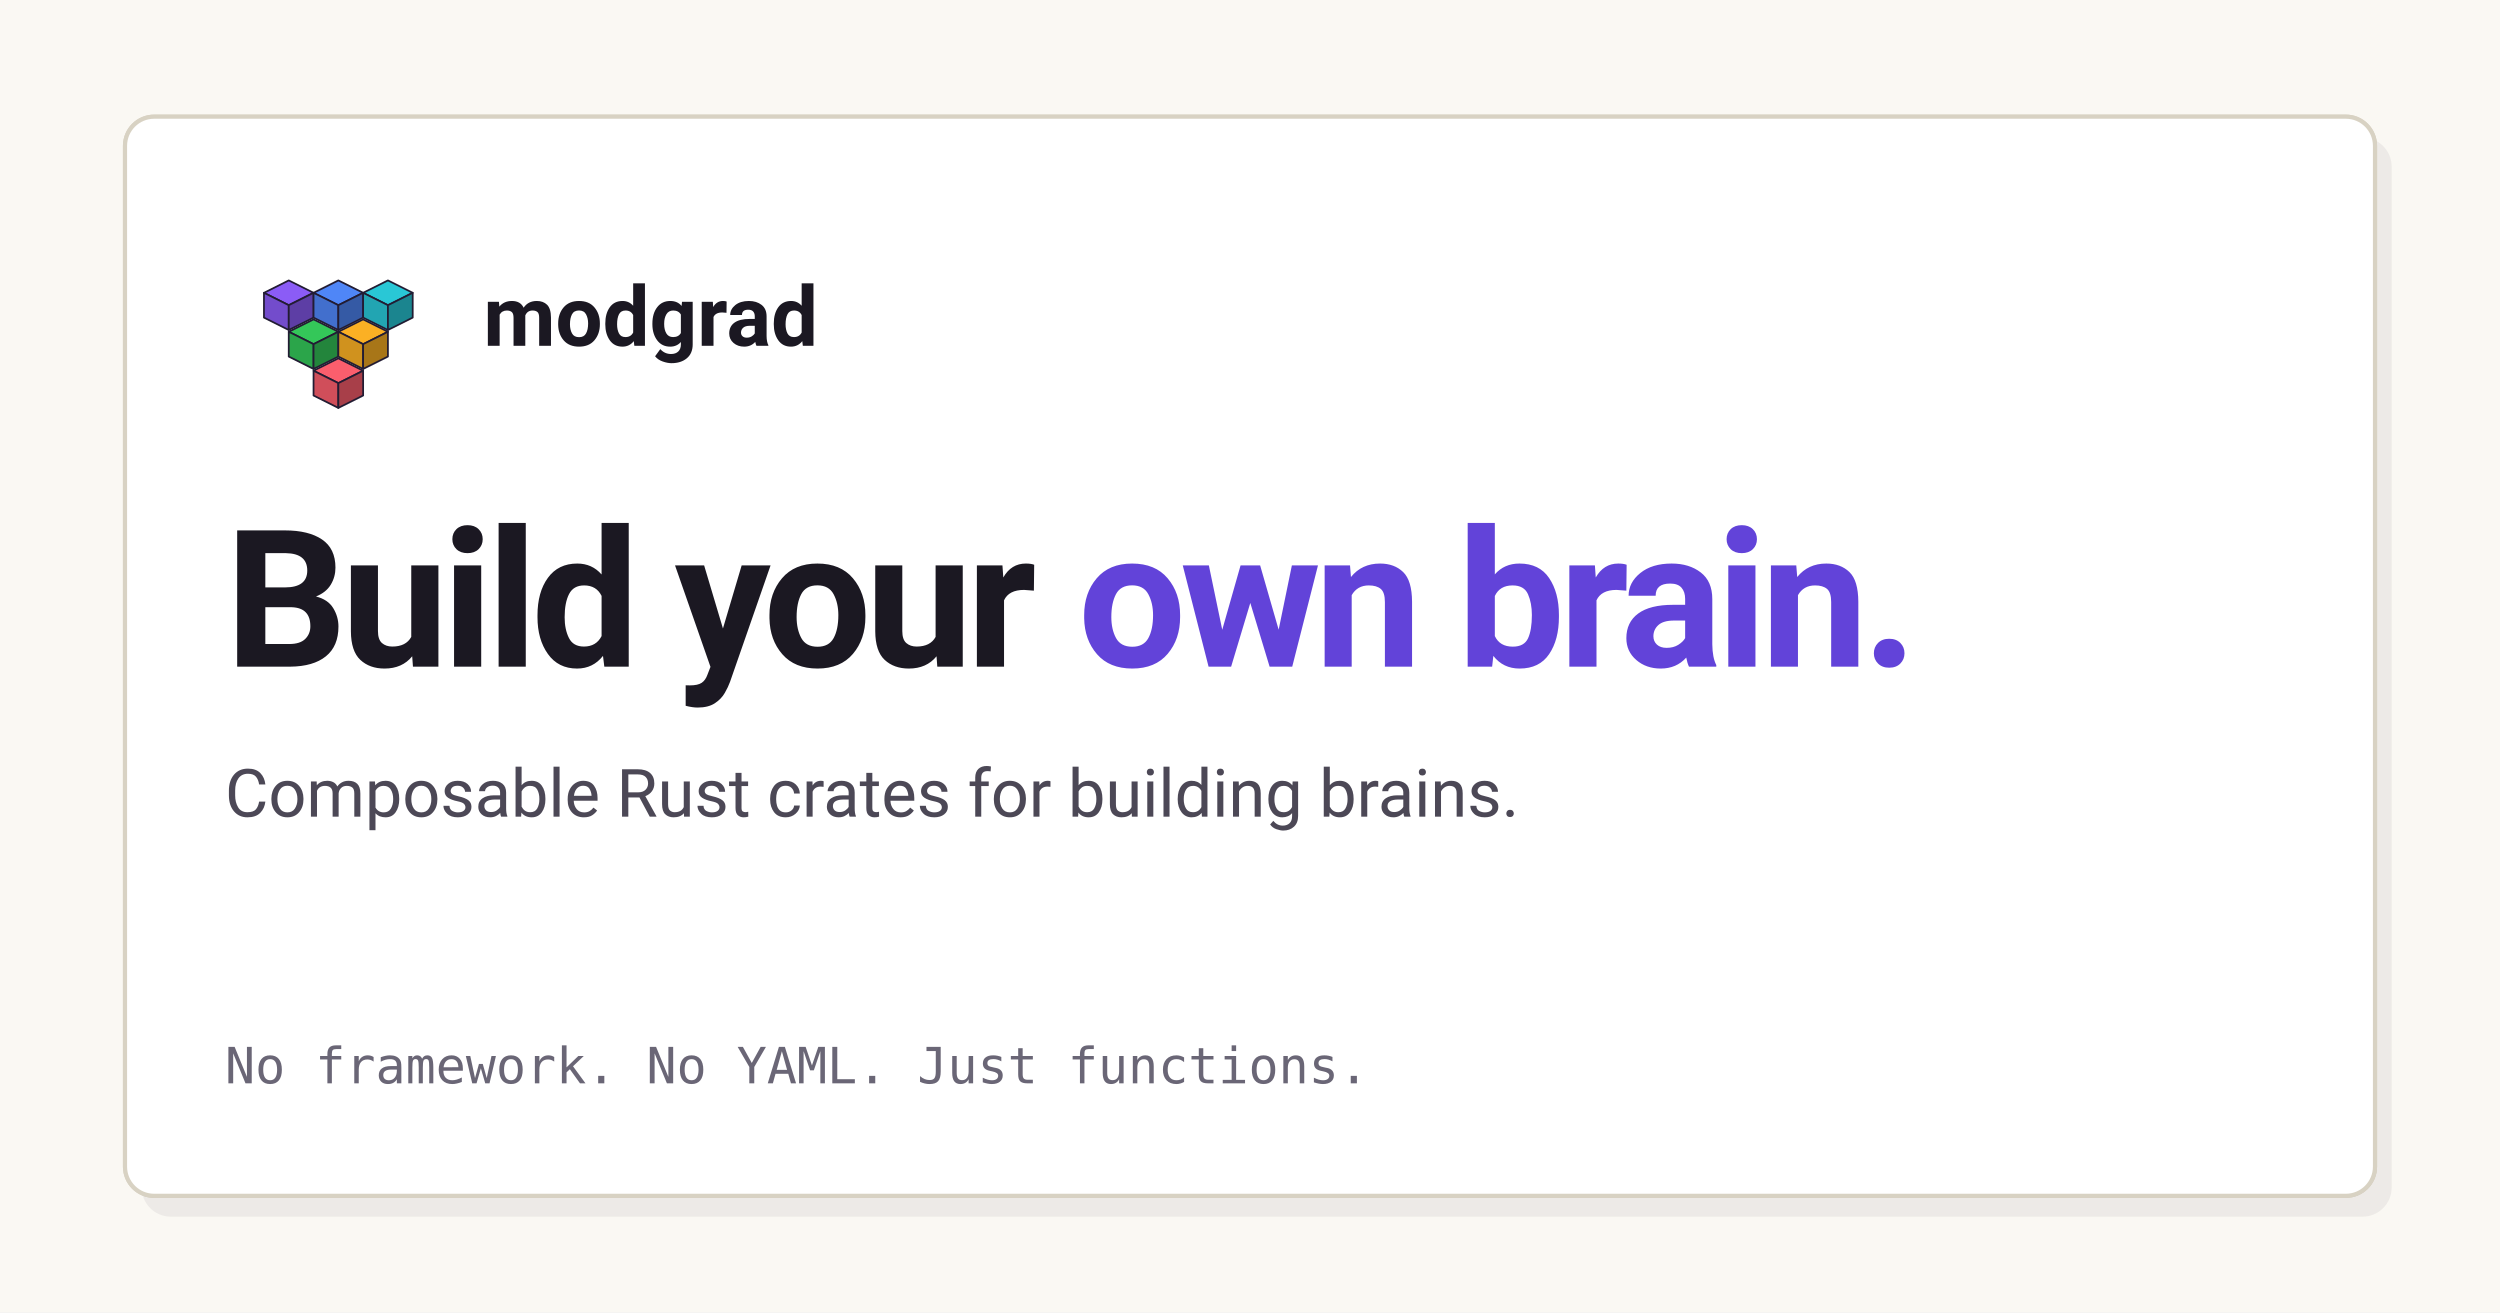
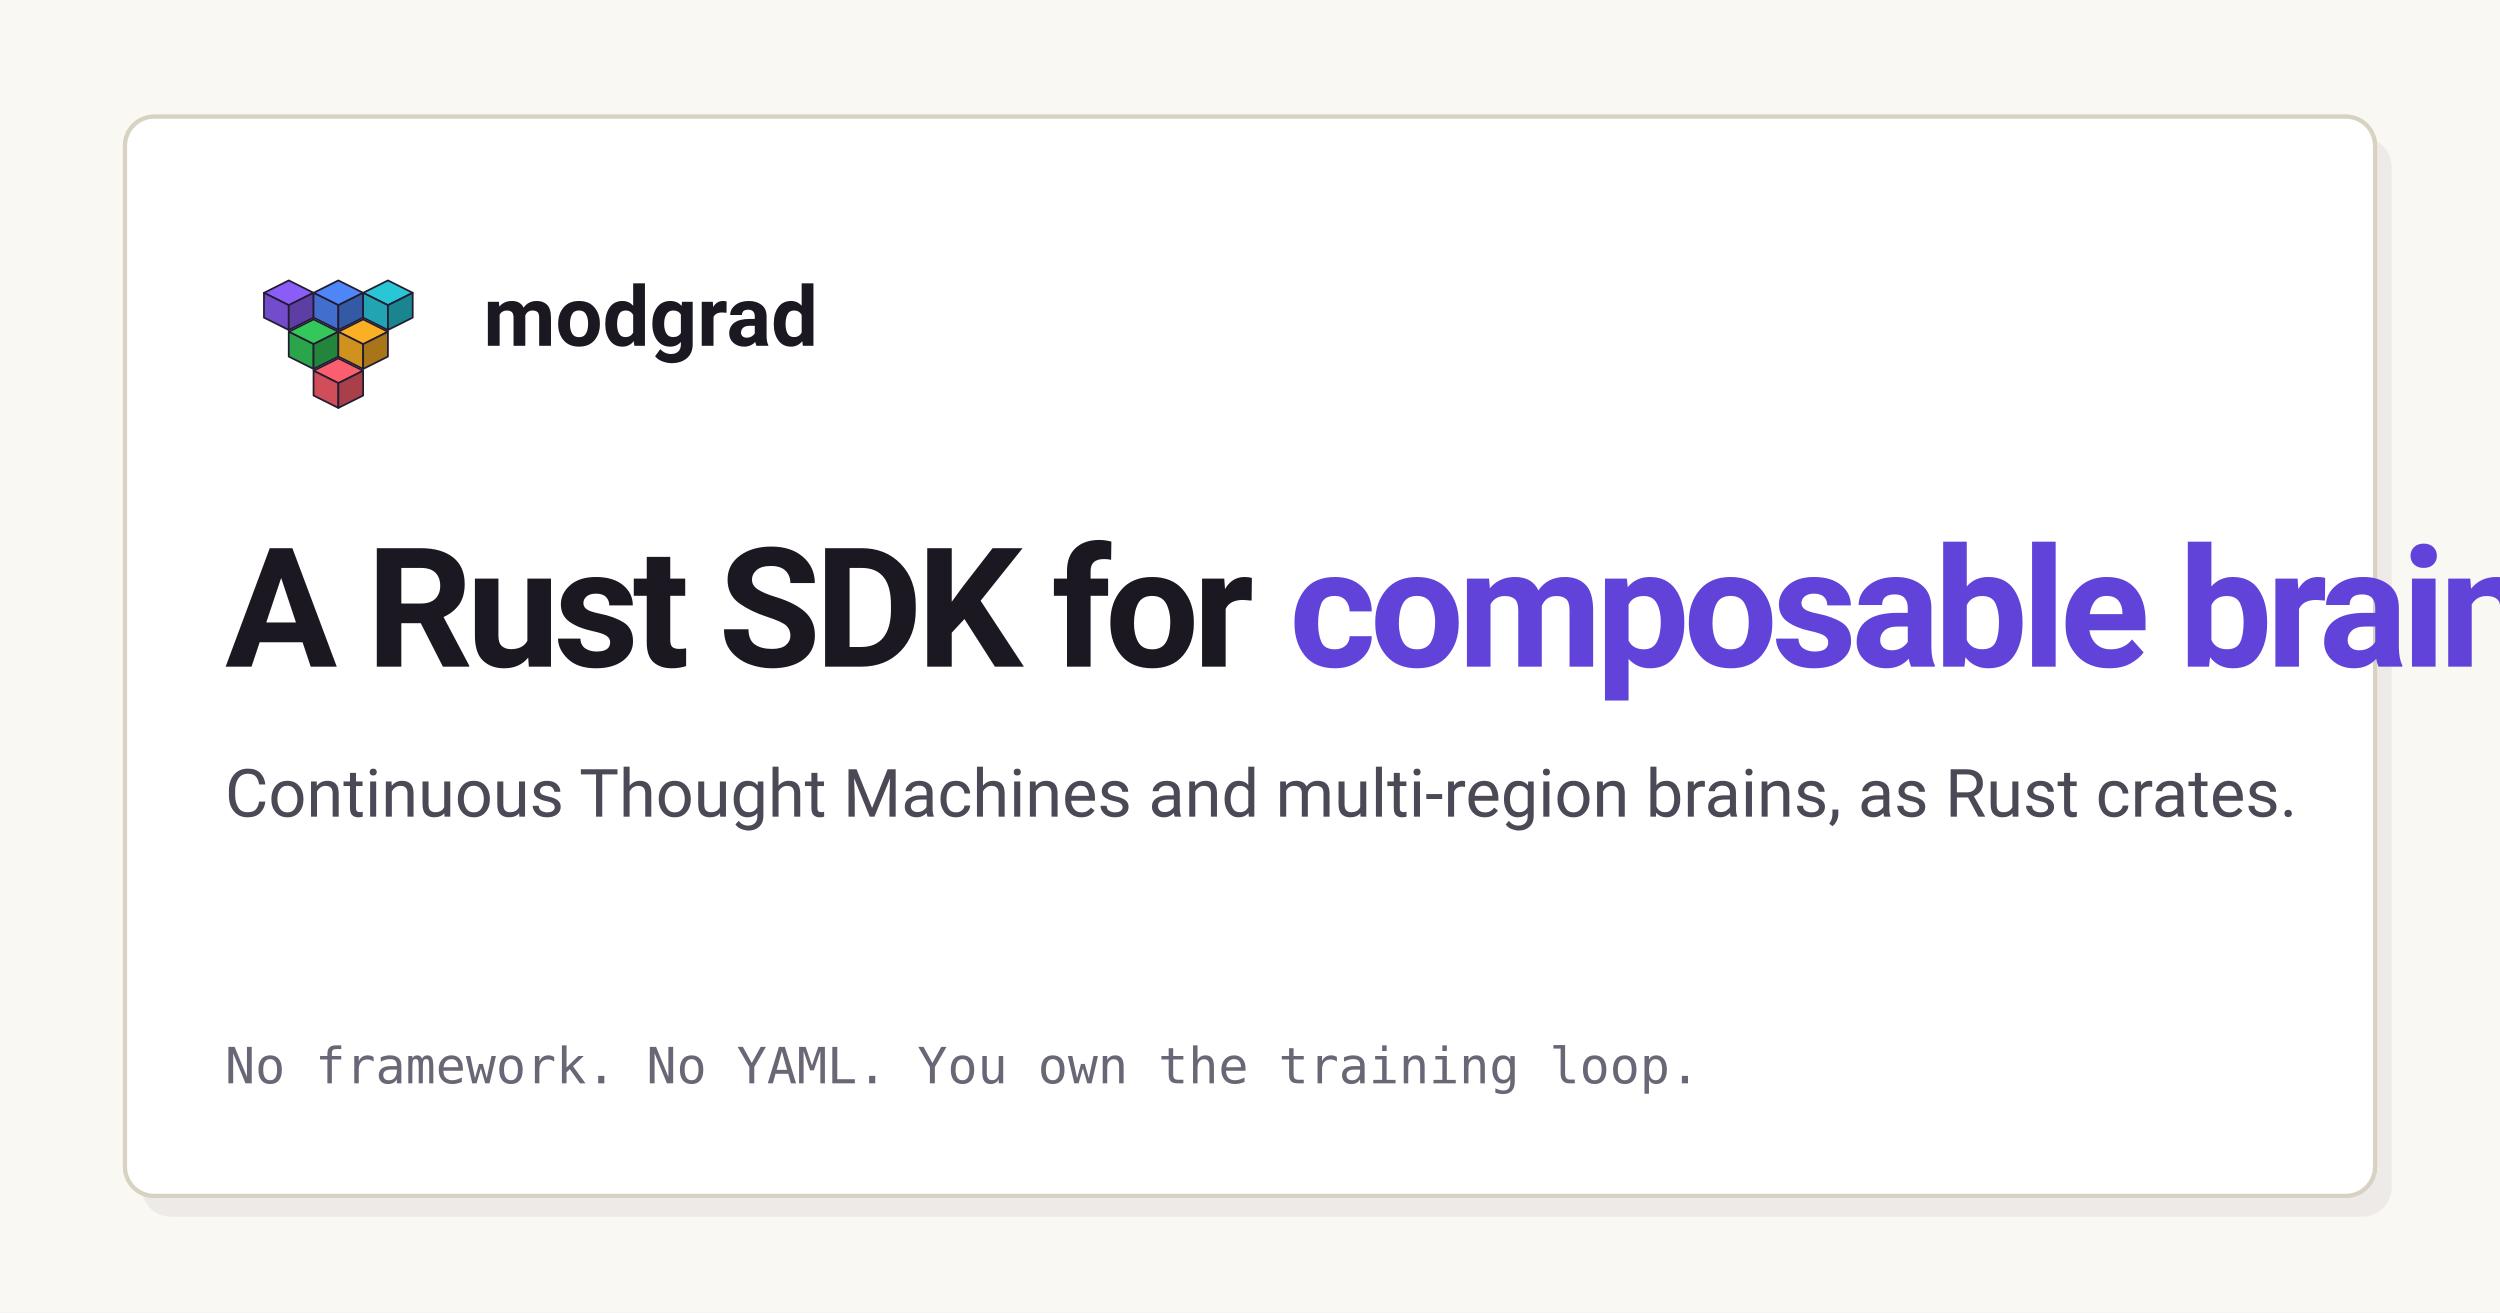
<svg xmlns="http://www.w3.org/2000/svg" viewBox="0 0 1200 630" width="1200" height="630">
  <rect width="1200" height="630" fill="#FAF8F3" />
  <rect x="60" y="56" width="1080" height="518" rx="14" fill="#FFFFFF" stroke="#D8D2C3" stroke-width="2" />
  <rect x="68" y="66" width="1080" height="518" rx="14" fill="#1B1822" opacity="0.06" />
  <rect x="60" y="56" width="1080" height="518" rx="14" fill="#FFFFFF" stroke="#D8D2C3" stroke-width="2" />
  <g transform="translate(108 104) scale(1.7)" stroke="#221c33" stroke-width="0.5" stroke-linejoin="round">
    <g>
      <polygon points="18,18 25,21.5 18,25 11,21.5" fill="#8B5CF6" />
      <polygon points="11,21.5 18,25 18,32 11,28.5" fill="#734CCC" />
      <polygon points="18,25 25,21.5 25,28.5 18,32" fill="#5D3EA5" />
    </g>
    <g>
      <polygon points="32,18 39,21.5 32,25 25,21.5" fill="#4F86F7" />
      <polygon points="25,21.5 32,25 32,32 25,28.5" fill="#426FCD" />
      <polygon points="32,25 39,21.5 39,28.5 32,32" fill="#355AA5" />
    </g>
    <g>
      <polygon points="46,18 53,21.5 46,25 39,21.5" fill="#29C7D6" />
      <polygon points="39,21.5 46,25 46,32 39,28.5" fill="#22A5B2" />
      <polygon points="46,25 53,21.5 53,28.5 46,32" fill="#1B858F" />
    </g>
    <g>
      <polygon points="25,29 32,32.5 25,36 18,32.5" fill="#34C759" />
      <polygon points="18,32.5 25,36 25,43 18,39.5" fill="#2BA54A" />
      <polygon points="25,36 32,32.5 32,39.5 25,43" fill="#23853C" />
    </g>
    <g>
      <polygon points="39,29 46,32.5 39,36 32,32.5" fill="#FBB024" />
      <polygon points="32,32.5 39,36 39,43 32,39.5" fill="#D0921E" />
      <polygon points="39,36 46,32.5 46,39.5 39,43" fill="#A87618" />
    </g>
    <g>
      <polygon points="32,40 39,43.5 32,47 25,43.5" fill="#FB5E6D" />
      <polygon points="25,43.5 32,47 32,54 25,50.5" fill="#D04E5A" />
      <polygon points="32,47 39,43.5 39,50.5 32,54" fill="#A83F49" />
    </g>
  </g>
  <text x="232" y="166" font-family="-apple-system, Segoe UI, Roboto, sans-serif" font-size="40" font-weight="600" fill="#1B1822">modgrad</text>
-   <text x="108" y="320" font-family="-apple-system, Segoe UI, Roboto, sans-serif" font-size="92" font-weight="700" fill="#1B1822" letter-spacing="-3">Build your <tspan fill="#6243D9">own brain.</tspan>
+   <text x="108" y="320" font-family="-apple-system, Segoe UI, Roboto, sans-serif" font-size="80" font-weight="700" fill="#1B1822" letter-spacing="-3">A Rust SDK for <tspan fill="#6243D9">composable brains.</tspan>
  </text>
-   <text x="108" y="392" font-family="-apple-system, Segoe UI, Roboto, sans-serif" font-size="32" fill="#4C4856">Composable Rust crates for building brains.</text>
-   <text x="108" y="520" font-family="ui-monospace, monospace" font-size="24" fill="#6A6676">No framework.  No YAML.  Just functions.</text>
+   <text x="108" y="392" font-family="-apple-system, Segoe UI, Roboto, sans-serif" font-size="32" fill="#4C4856">Continuous Thought Machines and multi-region brains, as Rust crates.</text>
+   <text x="108" y="520" font-family="ui-monospace, monospace" font-size="24" fill="#6A6676">No framework.  No YAML.  You own the training loop.</text>
</svg>
